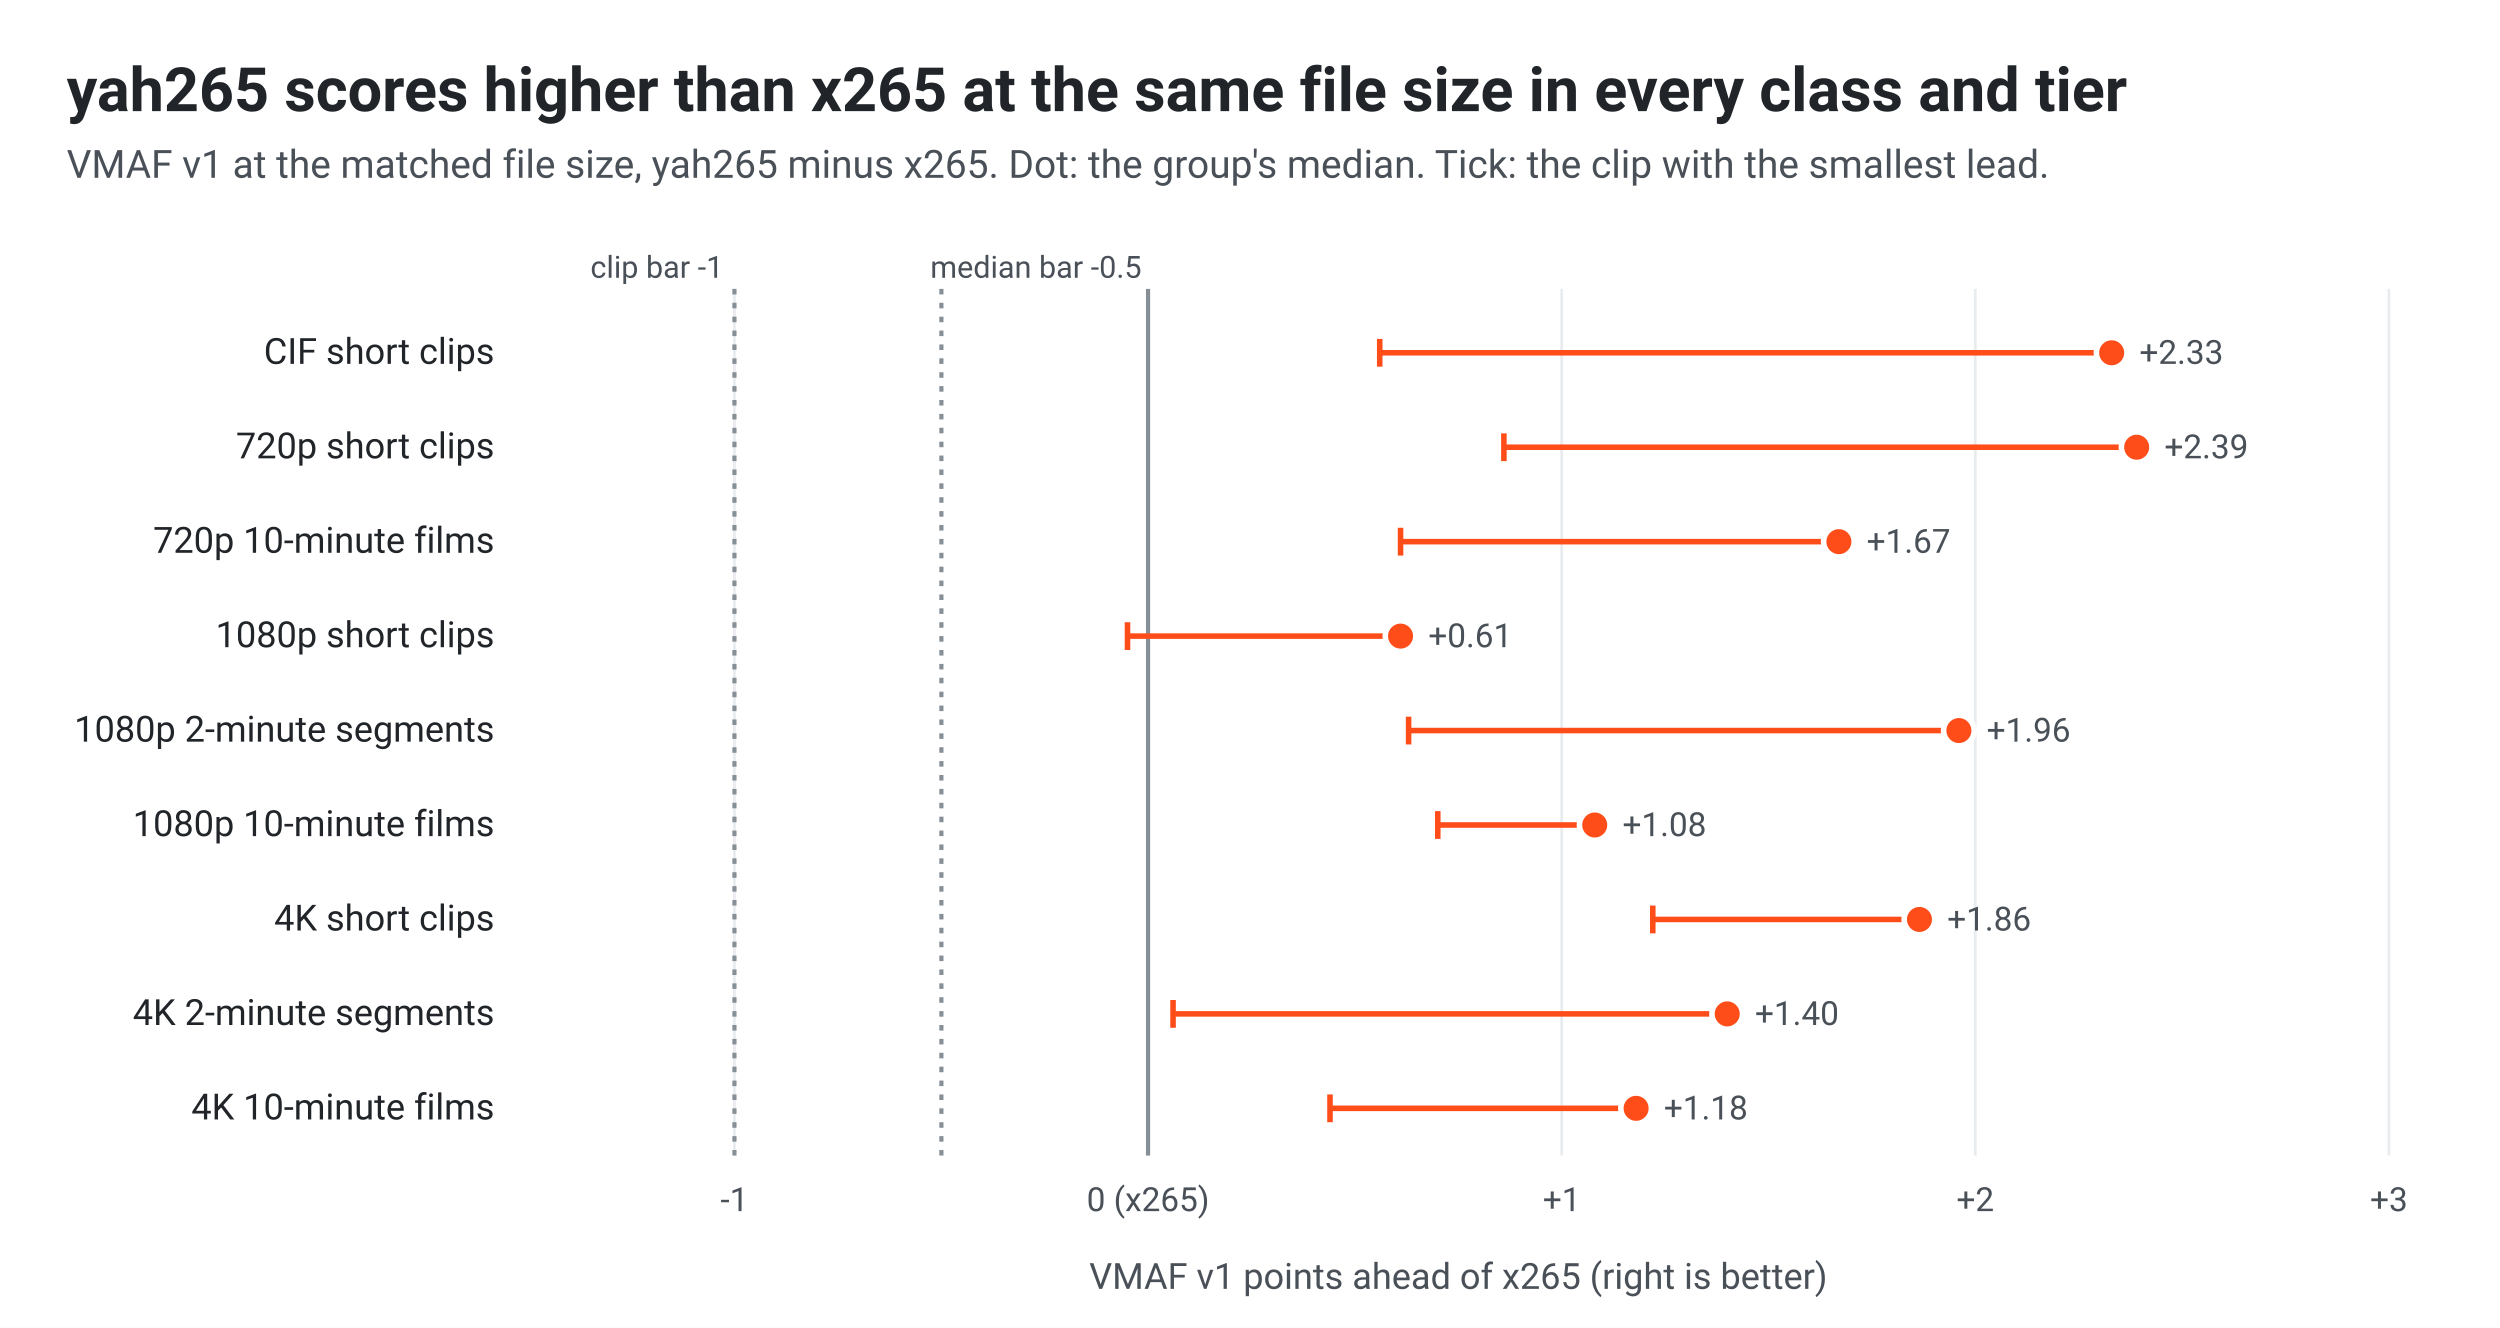
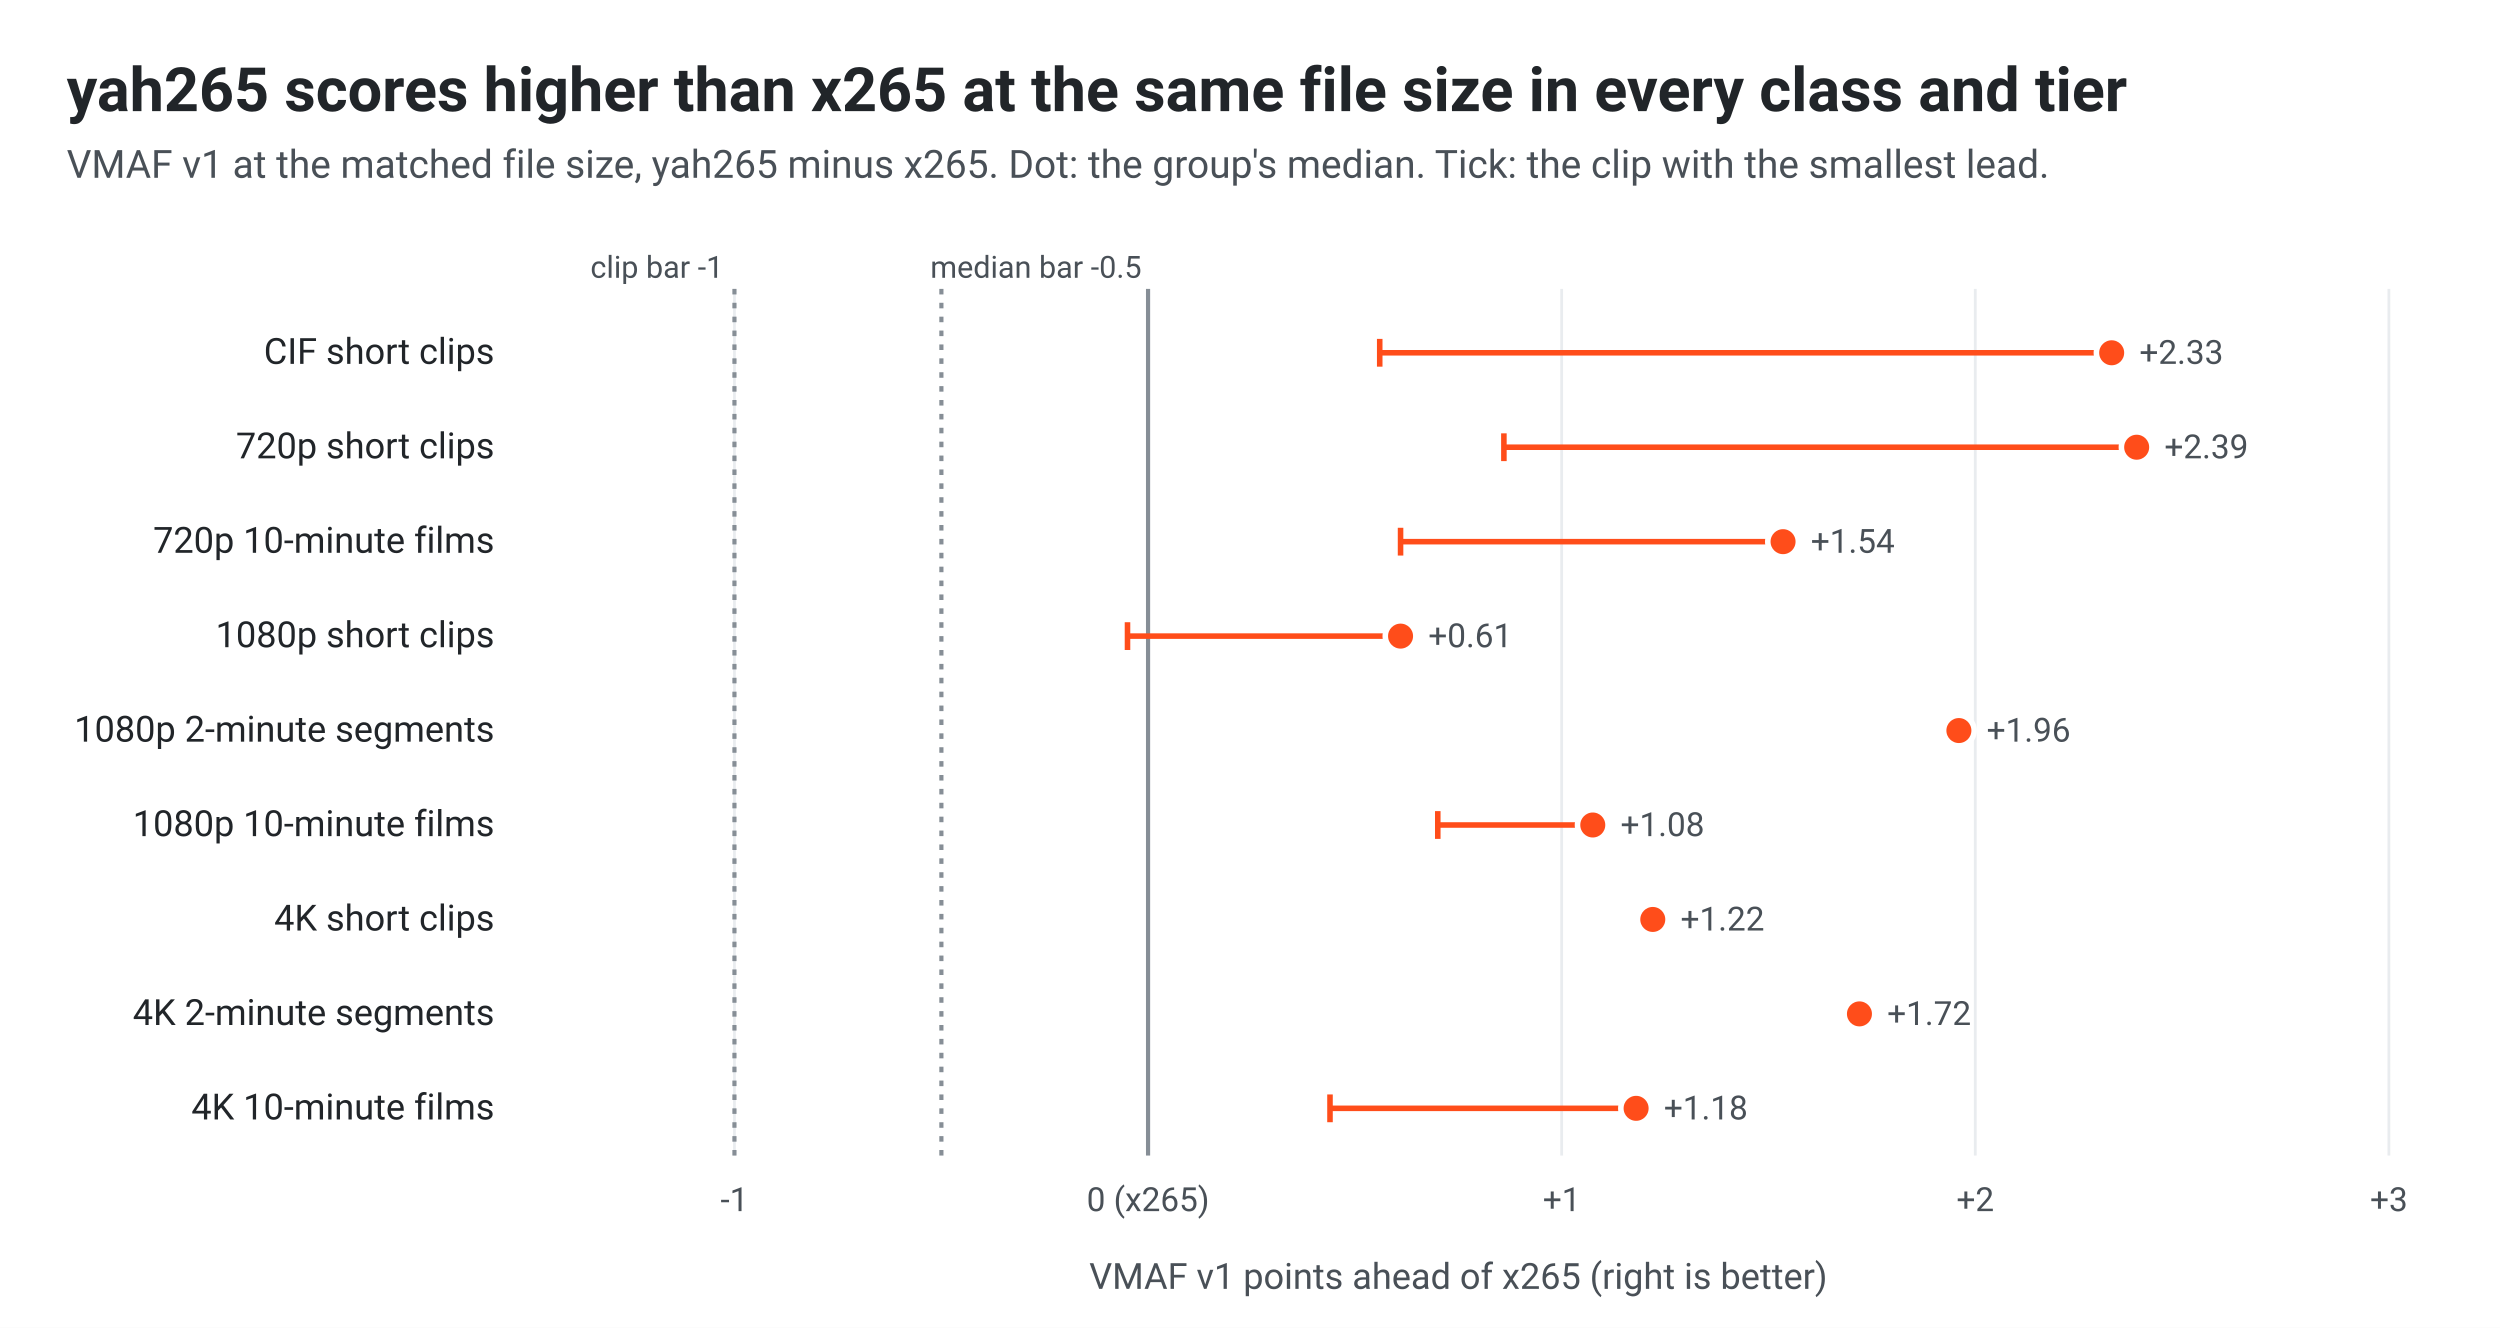
<svg xmlns="http://www.w3.org/2000/svg" width="900" height="478" viewBox="0 0 900 478" role="img">
  <style>
.bg{fill:#ffffff}.t1{fill:#212529}.t2{fill:#495057}.grid{stroke:#e9ecef}
.base{stroke:#868e96}.ring{stroke:#ffffff}.med{stroke:#212529}.band{fill:#f1f3f5}
.s1{fill:#ff4d1a}.s2{fill:#00919a}.s3{fill:#6250d6}.sx{fill:#868e96}
.l1{stroke:#ff4d1a}.l2{stroke:#00919a}.l3{stroke:#6250d6}.lx{stroke:#868e96}.span{stroke:#dee2e6}
.note{fill:#b8330a}.wash{fill:#ffe8dc}
text{font-family:system-ui,-apple-system,"Segoe UI",Roboto,Helvetica,Arial,sans-serif}
@media (prefers-color-scheme:dark){
.bg{fill:#1b1c1e}.t1{fill:#e9ecee}.t2{fill:#b6bcc1}.grid{stroke:#2e3135}
.base{stroke:#8f959a}.ring{stroke:#1b1c1e}.med{stroke:#e9ecee}.band{fill:#23262a}
.s1{fill:#ff4d1a}.s2{fill:#12a3ad}.s3{fill:#9085e9}.sx{fill:#8f959a}
.l1{stroke:#ff4d1a}.l2{stroke:#12a3ad}.l3{stroke:#9085e9}.lx{stroke:#8f959a}.span{stroke:#3a3e43}
.note{fill:#ff8a5c}.wash{fill:#45200f}}
</style>
  <rect width="100%" height="100%" class="bg" />
  <text x="24.0" y="40.0" font-size="22" class="t1" text-anchor="start" font-weight="600">yah265 scores higher than x265 at the same file size in every class and tier</text>
  <text x="24.0" y="64.0" font-size="14" class="t2" text-anchor="start">VMAF v1 at the matched file size, yah265 minus x265. Dot: the group's median. Tick: the clip with the smallest lead.</text>
  <line x1="264.4" y1="104.0" x2="264.4" y2="416.0" class="grid" stroke-width="1" />
  <text x="264.4" y="436.0" font-size="12" class="t2" text-anchor="middle">-1</text>
  <line x1="413.3" y1="104.0" x2="413.3" y2="416.0" class="base" stroke-width="1.5" />
  <text x="413.3" y="436.0" font-size="12" class="t2" text-anchor="middle">0 (x265)</text>
  <line x1="562.2" y1="104.0" x2="562.2" y2="416.0" class="grid" stroke-width="1" />
  <text x="562.2" y="436.0" font-size="12" class="t2" text-anchor="middle">+1</text>
  <line x1="711.1" y1="104.0" x2="711.1" y2="416.0" class="grid" stroke-width="1" />
  <text x="711.1" y="436.0" font-size="12" class="t2" text-anchor="middle">+2</text>
  <line x1="860.0" y1="104.0" x2="860.0" y2="416.0" class="grid" stroke-width="1" />
  <text x="860.0" y="436.0" font-size="12" class="t2" text-anchor="middle">+3</text>
  <line x1="338.9" y1="104.0" x2="338.9" y2="416.0" class="base" stroke-width="1.5" stroke-dasharray="2 3" />
  <text x="334.9" y="100.0" font-size="11" class="t2" text-anchor="start">median bar -0.5</text>
  <line x1="264.4" y1="104.0" x2="264.4" y2="416.0" class="base" stroke-width="1.5" stroke-dasharray="2 3" />
  <text x="260.4" y="100.0" font-size="11" class="t2" text-anchor="end">clip bar -1</text>
  <text x="178.0" y="131.0" font-size="13" class="t1" text-anchor="end">CIF short clips</text>
  <line x1="496.7" y1="127.0" x2="760.2" y2="127.0" class="l1" stroke-width="2" />
  <line x1="496.7" y1="122.0" x2="496.7" y2="132.0" class="l1" stroke-width="2" />
  <circle cx="760.2" cy="127.0" r="5.5" class="s1 ring" stroke-width="2" />
  <text x="770.2" y="131.0" font-size="12" class="t2" text-anchor="start">+2.33</text>
  <text x="178.0" y="165.0" font-size="13" class="t1" text-anchor="end">720p short clips</text>
  <line x1="541.4" y1="161.0" x2="769.2" y2="161.0" class="l1" stroke-width="2" />
  <line x1="541.4" y1="156.0" x2="541.4" y2="166.0" class="l1" stroke-width="2" />
  <circle cx="769.2" cy="161.0" r="5.5" class="s1 ring" stroke-width="2" />
  <text x="779.2" y="165.0" font-size="12" class="t2" text-anchor="start">+2.39</text>
  <text x="178.0" y="199.0" font-size="13" class="t1" text-anchor="end">720p 10-minute films</text>
-   <line x1="504.2" y1="195.0" x2="662.0" y2="195.0" class="l1" stroke-width="2" />
+   <line x1="504.2" y1="195.0" x2="641.9" y2="195.0" class="l1" stroke-width="2" />
  <line x1="504.2" y1="190.0" x2="504.2" y2="200.0" class="l1" stroke-width="2" />
-   <circle cx="662.0" cy="195.0" r="5.5" class="s1 ring" stroke-width="2" />
-   <text x="672.0" y="199.0" font-size="12" class="t2" text-anchor="start">+1.67</text>
+   <circle cx="641.9" cy="195.0" r="5.5" class="s1 ring" stroke-width="2" />
+   <text x="651.9" y="199.0" font-size="12" class="t2" text-anchor="start">+1.54</text>
  <text x="178.0" y="233.0" font-size="13" class="t1" text-anchor="end">1080p short clips</text>
  <line x1="405.9" y1="229.0" x2="504.2" y2="229.0" class="l1" stroke-width="2" />
  <line x1="405.9" y1="224.0" x2="405.9" y2="234.0" class="l1" stroke-width="2" />
  <circle cx="504.2" cy="229.0" r="5.5" class="s1 ring" stroke-width="2" />
  <text x="514.2" y="233.0" font-size="12" class="t2" text-anchor="start">+0.61</text>
  <text x="178.0" y="267.0" font-size="13" class="t1" text-anchor="end">1080p 2-minute segments</text>
-   <line x1="507.1" y1="263.0" x2="705.2" y2="263.0" class="l1" stroke-width="2" />
-   <line x1="507.1" y1="258.0" x2="507.1" y2="268.0" class="l1" stroke-width="2" />
+   <line x1="705.2" y1="263.0" x2="705.2" y2="263.0" class="l1" stroke-width="2" />
+   <line x1="705.2" y1="258.0" x2="705.2" y2="268.0" class="l1" stroke-width="2" />
  <circle cx="705.2" cy="263.0" r="5.5" class="s1 ring" stroke-width="2" />
  <text x="715.2" y="267.0" font-size="12" class="t2" text-anchor="start">+1.96</text>
  <text x="178.0" y="301.0" font-size="13" class="t1" text-anchor="end">1080p 10-minute films</text>
-   <line x1="517.6" y1="297.0" x2="574.1" y2="297.0" class="l1" stroke-width="2" />
+   <line x1="517.6" y1="297.0" x2="573.4" y2="297.0" class="l1" stroke-width="2" />
  <line x1="517.6" y1="292.0" x2="517.6" y2="302.0" class="l1" stroke-width="2" />
-   <circle cx="574.1" cy="297.0" r="5.5" class="s1 ring" stroke-width="2" />
-   <text x="584.1" y="301.0" font-size="12" class="t2" text-anchor="start">+1.08</text>
+   <circle cx="573.4" cy="297.0" r="5.5" class="s1 ring" stroke-width="2" />
+   <text x="583.4" y="301.0" font-size="12" class="t2" text-anchor="start">+1.08</text>
  <text x="178.0" y="335.0" font-size="13" class="t1" text-anchor="end">4K short clips</text>
-   <line x1="595.0" y1="331.0" x2="691.0" y2="331.0" class="l1" stroke-width="2" />
+   <line x1="595.0" y1="331.0" x2="595.0" y2="331.0" class="l1" stroke-width="2" />
  <line x1="595.0" y1="326.0" x2="595.0" y2="336.0" class="l1" stroke-width="2" />
-   <circle cx="691.0" cy="331.0" r="5.5" class="s1 ring" stroke-width="2" />
-   <text x="701.0" y="335.0" font-size="12" class="t2" text-anchor="start">+1.86</text>
+   <circle cx="595.0" cy="331.0" r="5.5" class="s1 ring" stroke-width="2" />
+   <text x="605.0" y="335.0" font-size="12" class="t2" text-anchor="start">+1.22</text>
  <text x="178.0" y="369.0" font-size="13" class="t1" text-anchor="end">4K 2-minute segments</text>
-   <line x1="422.3" y1="365.0" x2="621.8" y2="365.0" class="l1" stroke-width="2" />
-   <line x1="422.3" y1="360.0" x2="422.3" y2="370.0" class="l1" stroke-width="2" />
-   <circle cx="621.8" cy="365.0" r="5.5" class="s1 ring" stroke-width="2" />
-   <text x="631.8" y="369.0" font-size="12" class="t2" text-anchor="start">+1.40</text>
+   <line x1="669.4" y1="365.0" x2="669.4" y2="365.0" class="l1" stroke-width="2" />
+   <line x1="669.4" y1="360.0" x2="669.4" y2="370.0" class="l1" stroke-width="2" />
+   <circle cx="669.4" cy="365.0" r="5.5" class="s1 ring" stroke-width="2" />
+   <text x="679.4" y="369.0" font-size="12" class="t2" text-anchor="start">+1.72</text>
  <text x="178.0" y="403.0" font-size="13" class="t1" text-anchor="end">4K 10-minute films</text>
  <line x1="478.8" y1="399.0" x2="589.0" y2="399.0" class="l1" stroke-width="2" />
  <line x1="478.8" y1="394.0" x2="478.8" y2="404.0" class="l1" stroke-width="2" />
  <circle cx="589.0" cy="399.0" r="5.5" class="s1 ring" stroke-width="2" />
  <text x="599.0" y="403.0" font-size="12" class="t2" text-anchor="start">+1.18</text>
  <text x="525.0" y="464.0" font-size="13" class="t2" text-anchor="middle">VMAF v1 points ahead of x265 (right is better)</text>
</svg>
